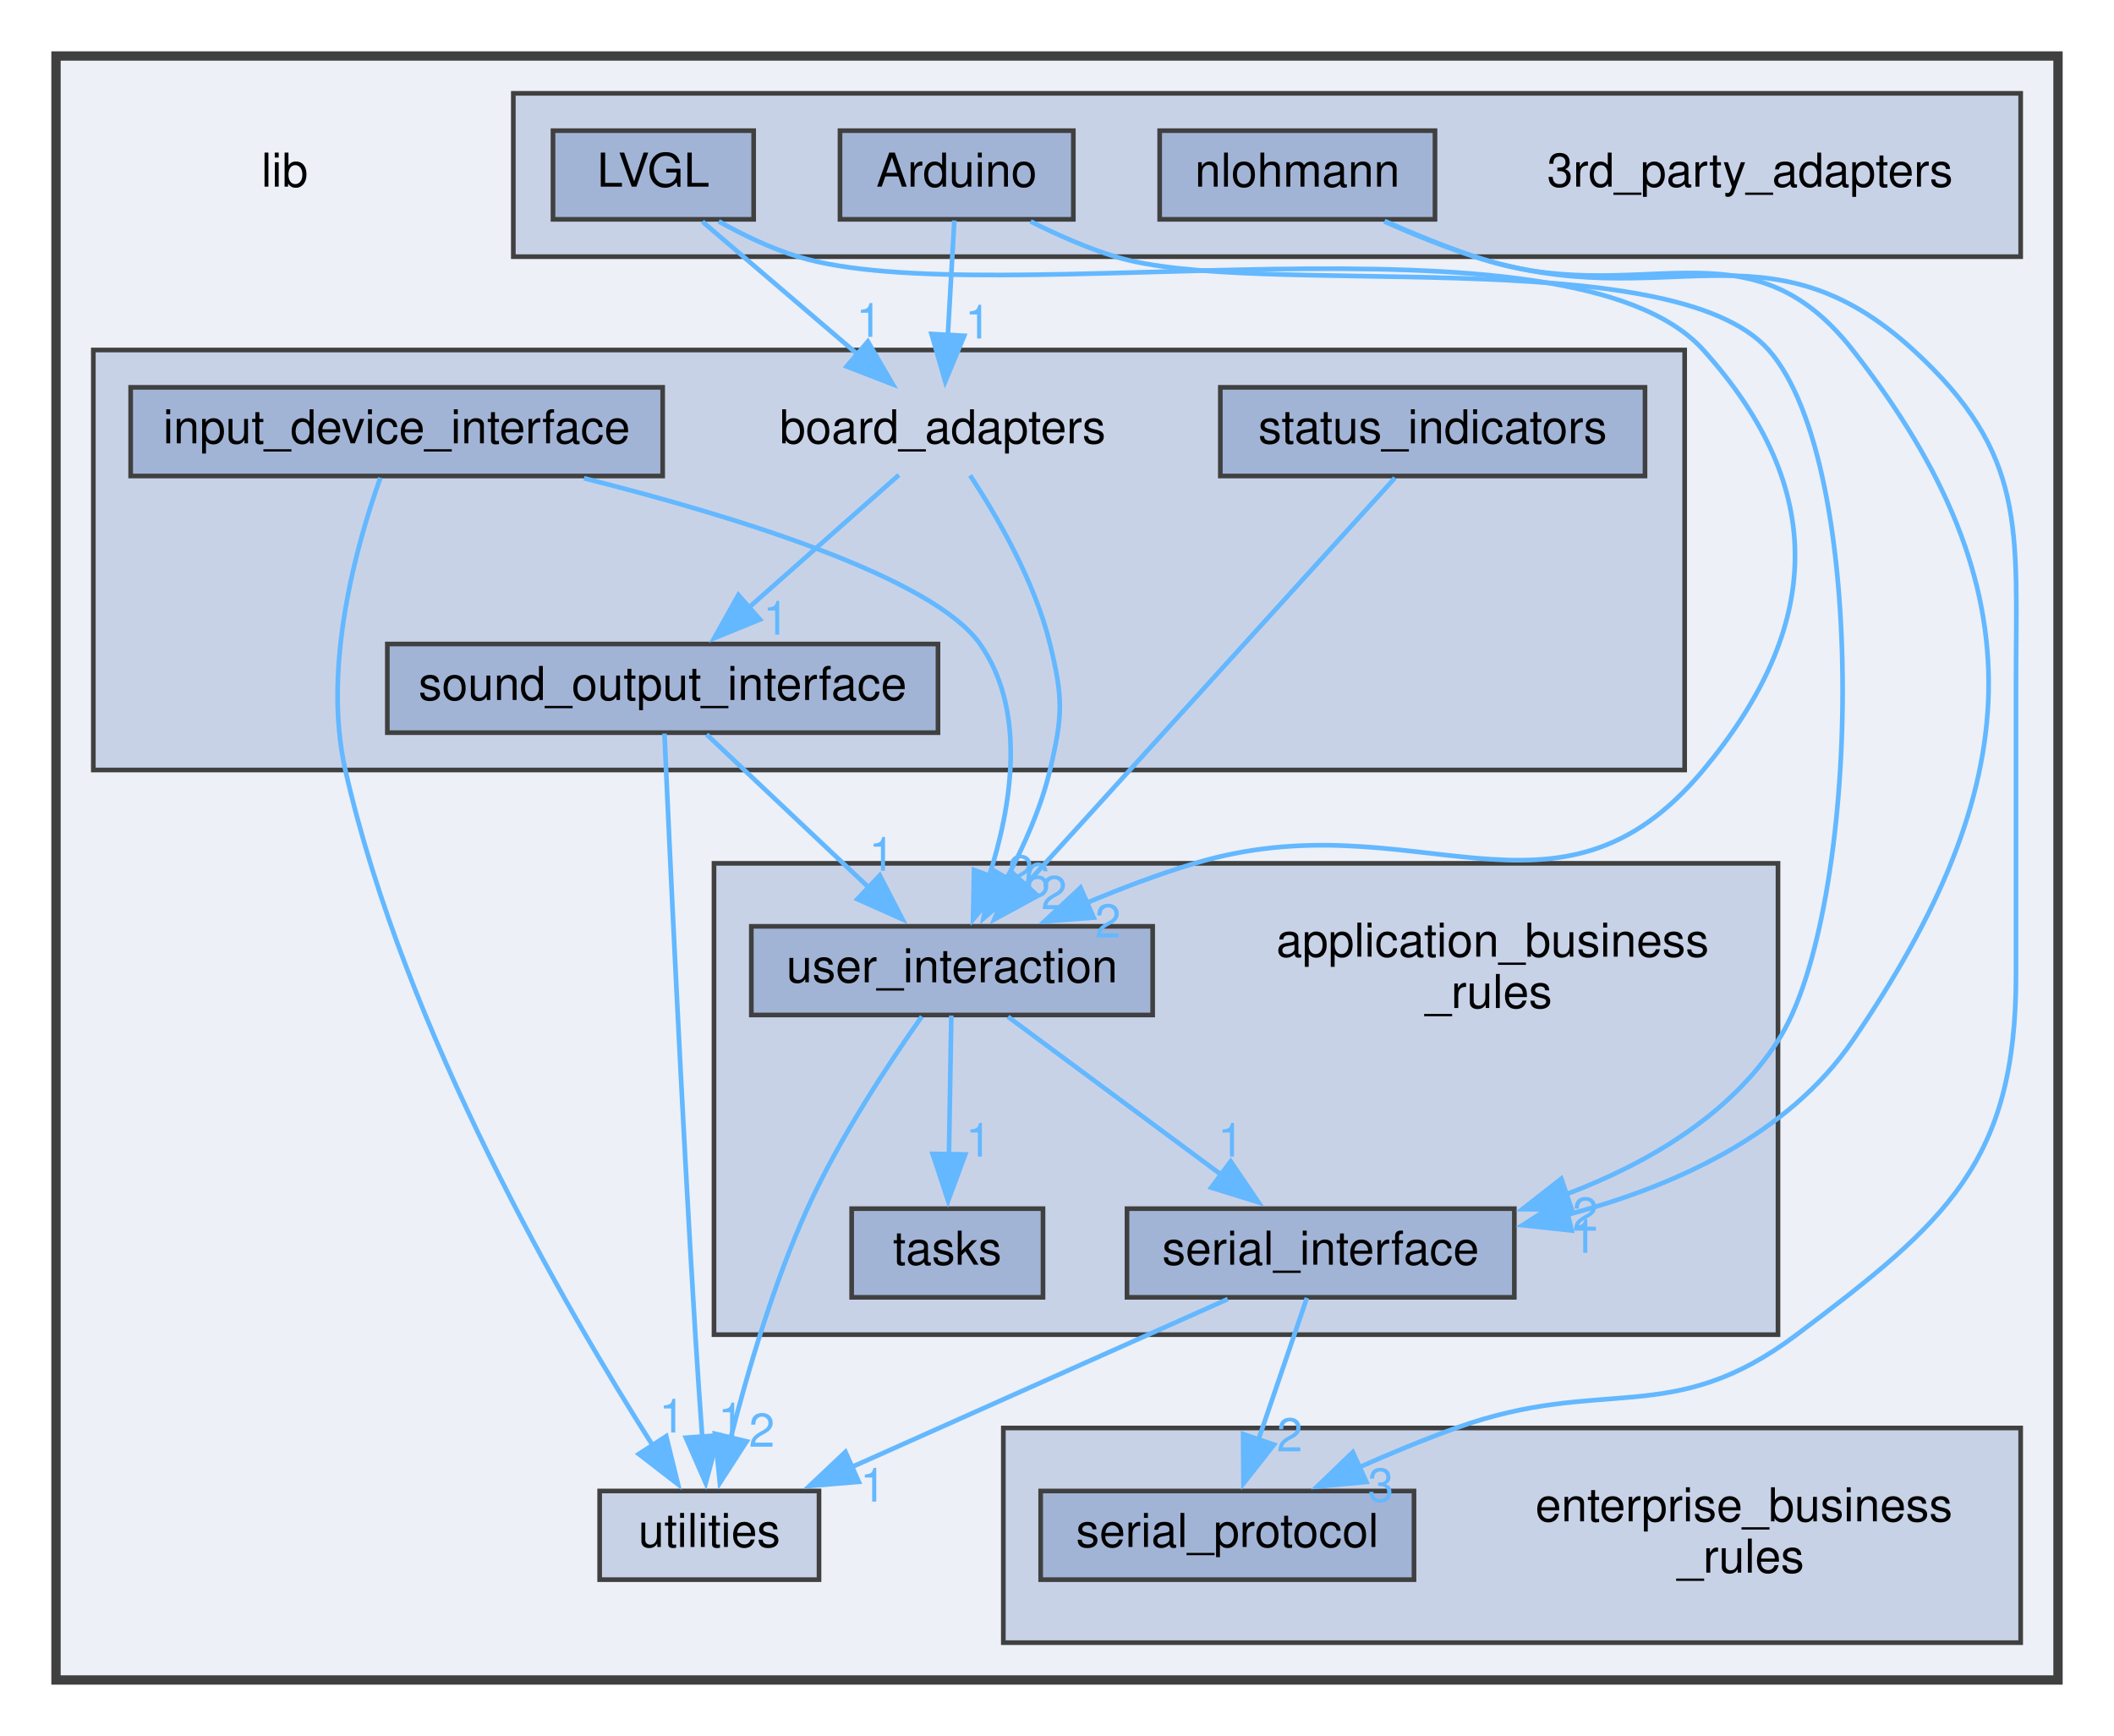
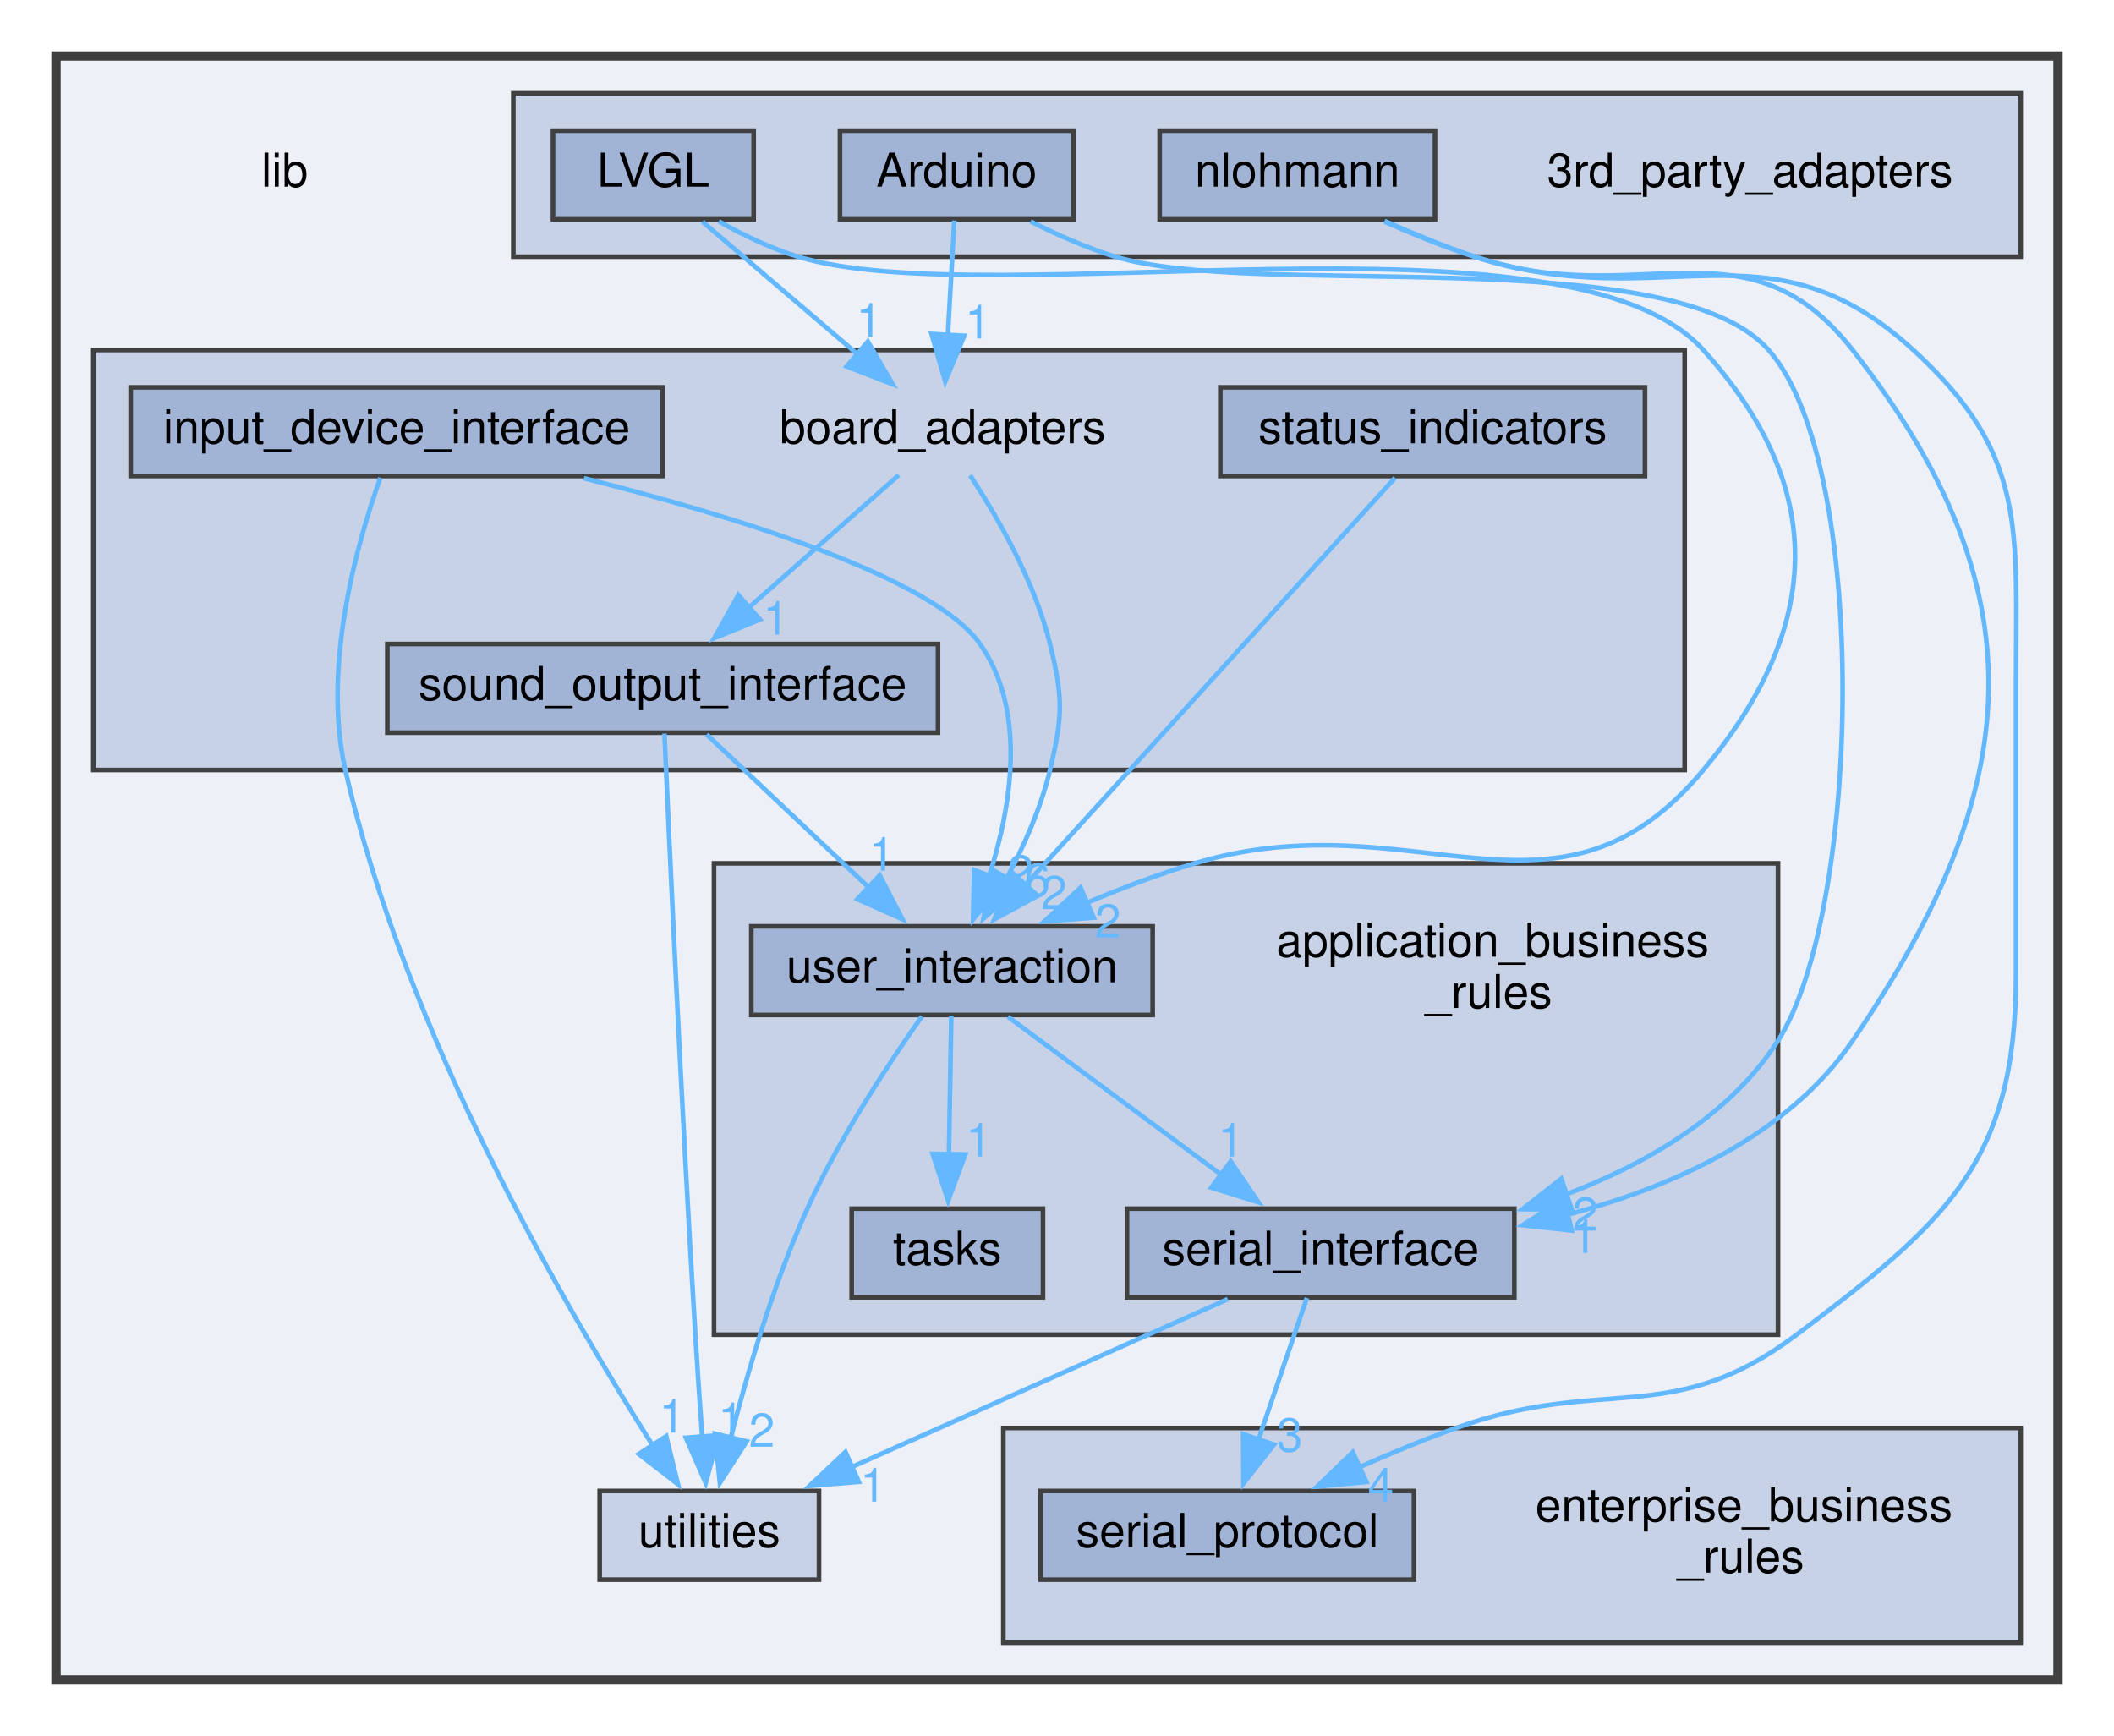
<svg xmlns="http://www.w3.org/2000/svg" xmlns:xlink="http://www.w3.org/1999/xlink" width="453pt" height="372pt" viewBox="0.00 0.00 453.00 372.00">
  <g id="graph0" class="graph" transform="scale(1 1) rotate(0) translate(4 368)">
    <g id="clust1" class="cluster">
      <g id="a_clust1">
        <a xlink:href="dir_97aefd0d527b934f1d99a682da8fe6a9.xhtml" target="_top">
          <polygon fill="#edf0f7" stroke="#404040" stroke-width="2" points="8,-8 8,-356 437,-356 437,-8 8,-8" />
        </a>
      </g>
    </g>
    <g id="clust5" class="cluster">
      <g id="a_clust5">
        <a xlink:href="dir_71046b38222792489c3876836d4fbdbc.xhtml" target="_top" xlink:title="Package Enterprise Business Rules.">
          <polygon fill="#c8d2e7" stroke="#404040" points="211,-16 211,-62 429,-62 429,-16 211,-16" />
        </a>
      </g>
    </g>
    <g id="clust4" class="cluster">
      <g id="a_clust4">
        <a xlink:href="dir_b49365647f74dff1c8dd1e88d29293e4.xhtml" target="_top" xlink:title="Package Board Adapters.">
          <polygon fill="#c8d2e7" stroke="#404040" points="16,-203 16,-293 357,-293 357,-203 16,-203" />
        </a>
      </g>
    </g>
    <g id="clust3" class="cluster">
      <g id="a_clust3">
        <a xlink:href="dir_6dbb42d2342d9d7292a192bc1d024acc.xhtml" target="_top" xlink:title="Package Application Business Rules.">
          <polygon fill="#c8d2e7" stroke="#404040" points="149,-82 149,-183 377,-183 377,-82 149,-82" />
        </a>
      </g>
    </g>
    <g id="clust2" class="cluster">
      <g id="a_clust2">
        <a xlink:href="dir_e75212beacfa7863df067e044f07f232.xhtml" target="_top" xlink:title="Package 3rd Party Adapters.">
          <polygon fill="#c8d2e7" stroke="#404040" points="106,-313 106,-348 429,-348 429,-313 106,-313" />
        </a>
      </g>
    </g>
    <g id="node1" class="node">
      <text text-anchor="middle" x="57" y="-328" font-family="Helvetica,sans-Serif" font-size="10.00">lib</text>
    </g>
    <g id="node2" class="node">
      <text text-anchor="middle" x="371" y="-328" font-family="Helvetica,sans-Serif" font-size="10.00">3rd_party_adapters</text>
    </g>
    <g id="node3" class="node">
      <g id="a_node3">
        <a xlink:href="dir_e5c908e09902ac05aca8138811a01df8.xhtml" target="_top" xlink:title="Arduino">
          <polygon fill="#a2b4d6" stroke="#404040" points="226,-340 176,-340 176,-321 226,-321 226,-340" />
          <text text-anchor="middle" x="201" y="-328" font-family="Helvetica,sans-Serif" font-size="10.00">Arduino</text>
        </a>
      </g>
    </g>
    <g id="node7" class="node">
      <g id="a_node7">
        <a xlink:href="dir_17a6007a5c84c34f300c622be50c188b.xhtml" target="_top" xlink:title="serial_interface">
          <polygon fill="#a2b4d6" stroke="#404040" points="320.5,-109 237.5,-109 237.5,-90 320.5,-90 320.5,-109" />
          <text text-anchor="middle" x="279" y="-97" font-family="Helvetica,sans-Serif" font-size="10.00">serial_interface</text>
        </a>
      </g>
    </g>
    <g id="edge1" class="edge">
      <path fill="none" stroke="#63b8ff" d="M216.84,-320.55C222.43,-317.74 228.85,-314.88 235,-313 265.05,-303.81 354.19,-316.55 375,-293 396.78,-268.35 394.81,-172.65 377,-145 366.69,-129 349.07,-118.69 331.59,-112.07" />
      <polygon fill="#63b8ff" stroke="#63b8ff" points="332.82,-108.79 322.22,-108.89 330.57,-115.42 332.82,-108.79" />
      <g id="a_edge1-headlabel">
        <a xlink:href="dir_000002_000012.xhtml" target="_top" xlink:title="2">
          <text text-anchor="middle" x="335.7" y="-104.27" font-family="Helvetica,sans-Serif" font-size="10.00" fill="#63b8ff">2</text>
        </a>
      </g>
    </g>
    <g id="node10" class="node">
      <text text-anchor="middle" x="198" y="-273" font-family="Helvetica,sans-Serif" font-size="10.00">board_adapters</text>
    </g>
    <g id="edge2" class="edge">
      <path fill="none" stroke="#63b8ff" d="M200.5,-320.75C200.12,-314.03 199.58,-304.5 199.1,-296" />
      <polygon fill="#63b8ff" stroke="#63b8ff" points="202.61,-296.04 198.55,-286.25 195.62,-296.43 202.61,-296.04" />
      <g id="a_edge2-headlabel">
        <a xlink:href="dir_000002_000003.xhtml" target="_top" xlink:title="1">
          <text text-anchor="middle" x="205.56" y="-295.46" font-family="Helvetica,sans-Serif" font-size="10.00" fill="#63b8ff">1</text>
        </a>
      </g>
    </g>
    <g id="node4" class="node">
      <g id="a_node4">
        <a xlink:href="dir_673789fe363c8cf83b6beac9ec7c58fa.xhtml" target="_top" xlink:title="LVGL">
          <polygon fill="#a2b4d6" stroke="#404040" points="157.5,-340 114.5,-340 114.5,-321 157.5,-321 157.5,-340" />
          <text text-anchor="middle" x="136" y="-328" font-family="Helvetica,sans-Serif" font-size="10.00">LVGL</text>
        </a>
      </g>
    </g>
    <g id="node9" class="node">
      <g id="a_node9">
        <a xlink:href="dir_6c970bd3e9ed525c032ca1b33f237f5b.xhtml" target="_top" xlink:title="user_interaction">
          <polygon fill="#a2b4d6" stroke="#404040" points="243,-169.5 157,-169.5 157,-150.5 243,-150.5 243,-169.5" />
          <text text-anchor="middle" x="200" y="-157.5" font-family="Helvetica,sans-Serif" font-size="10.00">user_interaction</text>
        </a>
      </g>
    </g>
    <g id="edge3" class="edge">
      <path fill="none" stroke="#63b8ff" d="M150.01,-320.57C155.16,-317.68 161.17,-314.78 167,-313 208.46,-300.36 331.97,-325.18 361,-293 387.79,-263.3 386.61,-233.73 361,-203 329.47,-165.16 299.18,-197.12 252,-183 244.3,-180.7 236.2,-177.61 228.75,-174.48" />
      <polygon fill="#63b8ff" stroke="#63b8ff" points="230.36,-171.37 219.8,-170.56 227.55,-177.78 230.36,-171.37" />
      <g id="a_edge3-headlabel">
        <a xlink:href="dir_000010_000023.xhtml" target="_top" xlink:title="2">
          <text text-anchor="middle" x="233.41" y="-167.1" font-family="Helvetica,sans-Serif" font-size="10.00" fill="#63b8ff">2</text>
        </a>
      </g>
    </g>
    <g id="edge4" class="edge">
      <path fill="none" stroke="#63b8ff" d="M146.52,-320.51C155.6,-312.74 168.94,-301.34 179.76,-292.09" />
      <polygon fill="#63b8ff" stroke="#63b8ff" points="181.97,-294.81 187.3,-285.65 177.42,-289.48 181.97,-294.81" />
      <g id="a_edge4-headlabel">
        <a xlink:href="dir_000010_000003.xhtml" target="_top" xlink:title="1">
          <text text-anchor="middle" x="182.24" y="-295.82" font-family="Helvetica,sans-Serif" font-size="10.00" fill="#63b8ff">1</text>
        </a>
      </g>
    </g>
    <g id="node5" class="node">
      <g id="a_node5">
        <a xlink:href="dir_0c9e3c7283f36edd21eeaa604bb6b292.xhtml" target="_top" xlink:title="nlohmann">
          <polygon fill="#a2b4d6" stroke="#404040" points="303.5,-340 244.5,-340 244.5,-321 303.5,-321 303.5,-340" />
          <text text-anchor="middle" x="274" y="-328" font-family="Helvetica,sans-Serif" font-size="10.00">nlohmann</text>
        </a>
      </g>
    </g>
    <g id="edge5" class="edge">
      <path fill="none" stroke="#63b8ff" d="M292.7,-320.64C298.77,-317.96 305.6,-315.16 312,-313 347.13,-301.13 370.14,-322.19 393,-293 433.56,-241.21 430.1,-199.31 393,-145 379.15,-124.72 354.56,-113.68 331.76,-107.68" />
      <polygon fill="#63b8ff" stroke="#63b8ff" points="332.78,-104.32 322.24,-105.46 331.19,-111.13 332.78,-104.32" />
      <g id="a_edge5-headlabel">
        <a xlink:href="dir_000011_000012.xhtml" target="_top" xlink:title="1">
          <text text-anchor="middle" x="335.45" y="-99.53" font-family="Helvetica,sans-Serif" font-size="10.00" fill="#63b8ff">1</text>
        </a>
      </g>
    </g>
    <g id="node15" class="node">
      <g id="a_node15">
        <a xlink:href="dir_2b4ed0f0f8a947c7a7cb51e3d9d332b8.xhtml" target="_top" xlink:title="serial_protocol">
          <polygon fill="#a2b4d6" stroke="#404040" points="299,-48.5 219,-48.5 219,-29.5 299,-29.5 299,-48.5" />
          <text text-anchor="middle" x="259" y="-36.5" font-family="Helvetica,sans-Serif" font-size="10.00">serial_protocol</text>
        </a>
      </g>
    </g>
    <g id="edge6" class="edge">
      <path fill="none" stroke="#63b8ff" d="M292.66,-320.52C298.73,-317.83 305.56,-315.06 312,-313 352.68,-299.98 374.49,-321.83 406,-293 430.53,-270.56 428,-254.75 428,-221.5 428,-221.5 428,-221.5 428,-159 428,-118.91 413.04,-106.11 381,-82 354.12,-61.77 339.66,-73.37 308,-62 301.09,-59.52 293.79,-56.48 287,-53.47" />
      <polygon fill="#63b8ff" stroke="#63b8ff" points="288.8,-50.44 278.25,-49.46 285.89,-56.81 288.8,-50.44" />
      <g id="a_edge6-headlabel">
-         <a xlink:href="dir_000011_000013.xhtml" target="_top" xlink:title="3">
-           <text text-anchor="middle" x="291.88" y="-46.23" font-family="Helvetica,sans-Serif" font-size="10.00" fill="#63b8ff">3</text>
+         <a xlink:href="dir_000011_000013.xhtml" target="_top" xlink:title="4">
+           <text text-anchor="middle" x="291.88" y="-46.23" font-family="Helvetica,sans-Serif" font-size="10.00" fill="#63b8ff">4</text>
        </a>
      </g>
    </g>
    <g id="node6" class="node">
      <text text-anchor="start" x="269.5" y="-163" font-family="Helvetica,sans-Serif" font-size="10.00">application_business</text>
      <text text-anchor="middle" x="315" y="-152" font-family="Helvetica,sans-Serif" font-size="10.00">_rules</text>
    </g>
    <g id="edge7" class="edge">
      <path fill="none" stroke="#63b8ff" d="M276.05,-89.87C273.33,-81.92 269.2,-69.83 265.68,-59.55" />
      <polygon fill="#63b8ff" stroke="#63b8ff" points="269,-58.43 262.45,-50.1 262.38,-60.69 269,-58.43" />
      <g id="a_edge7-headlabel">
-         <a xlink:href="dir_000012_000013.xhtml" target="_top" xlink:title="2">
-           <text text-anchor="middle" x="272.36" y="-56.98" font-family="Helvetica,sans-Serif" font-size="10.00" fill="#63b8ff">2</text>
+         <a xlink:href="dir_000012_000013.xhtml" target="_top" xlink:title="3">
+           <text text-anchor="middle" x="272.36" y="-56.98" font-family="Helvetica,sans-Serif" font-size="10.00" fill="#63b8ff">3</text>
        </a>
      </g>
    </g>
    <g id="node16" class="node">
      <g id="a_node16">
        <a xlink:href="dir_3a2f33b0f26bc6229d595c2c354e6333.xhtml" target="_top" xlink:title="Package Utilities.">
          <polygon fill="#c8d2e7" stroke="#404040" points="171.5,-48.5 124.5,-48.5 124.5,-29.5 171.5,-29.5 171.5,-48.5" />
          <text text-anchor="middle" x="148" y="-36.5" font-family="Helvetica,sans-Serif" font-size="10.00">utilities</text>
        </a>
      </g>
    </g>
    <g id="edge8" class="edge">
      <path fill="none" stroke="#63b8ff" d="M259.1,-89.62C237.66,-80.04 203.26,-64.68 178.41,-53.58" />
      <polygon fill="#63b8ff" stroke="#63b8ff" points="180.02,-50.47 169.47,-49.59 177.17,-56.86 180.02,-50.47" />
      <g id="a_edge8-headlabel">
        <a xlink:href="dir_000012_000024.xhtml" target="_top" xlink:title="1">
          <text text-anchor="middle" x="183.08" y="-46.22" font-family="Helvetica,sans-Serif" font-size="10.00" fill="#63b8ff">1</text>
        </a>
      </g>
    </g>
    <g id="node8" class="node">
      <g id="a_node8">
        <a xlink:href="dir_dab382b21b73aae3d74d7668eeeacf78.xhtml" target="_top" xlink:title="tasks">
          <polygon fill="#a2b4d6" stroke="#404040" points="219.5,-109 178.5,-109 178.5,-90 219.5,-90 219.5,-109" />
          <text text-anchor="middle" x="199" y="-97" font-family="Helvetica,sans-Serif" font-size="10.00">tasks</text>
        </a>
      </g>
    </g>
    <g id="edge9" class="edge">
      <path fill="none" stroke="#63b8ff" d="M212,-150.12C224.18,-141.1 243.29,-126.95 257.98,-116.06" />
      <polygon fill="#63b8ff" stroke="#63b8ff" points="259.72,-119.13 265.67,-110.37 255.55,-113.51 259.72,-119.13" />
      <g id="a_edge9-headlabel">
        <a xlink:href="dir_000023_000012.xhtml" target="_top" xlink:title="1">
          <text text-anchor="middle" x="259.74" y="-120.15" font-family="Helvetica,sans-Serif" font-size="10.00" fill="#63b8ff">1</text>
        </a>
      </g>
    </g>
    <g id="edge11" class="edge">
      <path fill="none" stroke="#63b8ff" d="M199.85,-150.37C199.72,-142.5 199.51,-130.6 199.34,-120.39" />
      <polygon fill="#63b8ff" stroke="#63b8ff" points="202.84,-120.62 199.17,-110.68 195.85,-120.74 202.84,-120.62" />
      <g id="a_edge11-headlabel">
        <a xlink:href="dir_000023_000017.xhtml" target="_top" xlink:title="1">
          <text text-anchor="middle" x="205.72" y="-120.15" font-family="Helvetica,sans-Serif" font-size="10.00" fill="#63b8ff">1</text>
        </a>
      </g>
    </g>
    <g id="edge10" class="edge">
      <path fill="none" stroke="#63b8ff" d="M193.54,-150.18C186.69,-140.49 175.91,-124.26 169,-109 161.73,-92.94 156.1,-73.68 152.51,-59.6" />
      <polygon fill="#63b8ff" stroke="#63b8ff" points="156,-59.13 150.25,-50.23 149.2,-60.77 156,-59.13" />
      <g id="a_edge10-headlabel">
        <a xlink:href="dir_000023_000024.xhtml" target="_top" xlink:title="2">
          <text text-anchor="middle" x="159.25" y="-57.98" font-family="Helvetica,sans-Serif" font-size="10.00" fill="#63b8ff">2</text>
        </a>
      </g>
    </g>
    <g id="edge13" class="edge">
      <path fill="none" stroke="#63b8ff" d="M203.89,-266.12C209.55,-257.52 217.71,-243.52 221,-230 223.84,-218.34 223.76,-214.68 221,-203 219.11,-194.98 215.44,-186.75 211.69,-179.72" />
      <polygon fill="#63b8ff" stroke="#63b8ff" points="214.78,-178.07 206.73,-171.18 208.72,-181.59 214.78,-178.07" />
      <g id="a_edge13-headlabel">
        <a xlink:href="dir_000003_000023.xhtml" target="_top" xlink:title="6">
          <text text-anchor="middle" x="218.28" y="-175.95" font-family="Helvetica,sans-Serif" font-size="10.00" fill="#63b8ff">6</text>
        </a>
      </g>
    </g>
    <g id="node12" class="node">
      <g id="a_node12">
        <a xlink:href="dir_5d3f509552af106634de565dc9d6f33a.xhtml" target="_top" xlink:title="sound_output_interface">
          <polygon fill="#a2b4d6" stroke="#404040" points="197,-230 79,-230 79,-211 197,-211 197,-230" />
          <text text-anchor="middle" x="138" y="-218" font-family="Helvetica,sans-Serif" font-size="10.00">sound_output_interface</text>
        </a>
      </g>
    </g>
    <g id="edge12" class="edge">
      <path fill="none" stroke="#63b8ff" d="M188.62,-266.22C180.06,-258.65 167.15,-247.25 156.51,-237.85" />
      <polygon fill="#63b8ff" stroke="#63b8ff" points="158.85,-235.25 149.04,-231.25 154.22,-240.5 158.85,-235.25" />
      <g id="a_edge12-headlabel">
        <a xlink:href="dir_000003_000014.xhtml" target="_top" xlink:title="1">
          <text text-anchor="middle" x="162.29" y="-232" font-family="Helvetica,sans-Serif" font-size="10.00" fill="#63b8ff">1</text>
        </a>
      </g>
    </g>
    <g id="node11" class="node">
      <g id="a_node11">
        <a xlink:href="dir_8d1ee3be5d3bd43266cde43195651fe0.xhtml" target="_top" xlink:title="input_device_interface">
          <polygon fill="#a2b4d6" stroke="#404040" points="138,-285 24,-285 24,-266 138,-266 138,-285" />
          <text text-anchor="middle" x="81" y="-273" font-family="Helvetica,sans-Serif" font-size="10.00">input_device_interface</text>
        </a>
      </g>
    </g>
    <g id="edge15" class="edge">
      <path fill="none" stroke="#63b8ff" d="M121.13,-265.52C153.73,-257.31 195.91,-244.31 206,-230 216.17,-215.58 212.71,-195.02 207.9,-180.09" />
      <polygon fill="#63b8ff" stroke="#63b8ff" points="211.28,-179.13 204.52,-170.98 204.72,-181.57 211.28,-179.13" />
      <g id="a_edge15-headlabel">
        <a xlink:href="dir_000008_000023.xhtml" target="_top" xlink:title="2">
          <text text-anchor="middle" x="214.67" y="-177.6" font-family="Helvetica,sans-Serif" font-size="10.00" fill="#63b8ff">2</text>
        </a>
      </g>
    </g>
    <g id="edge14" class="edge">
      <path fill="none" stroke="#63b8ff" d="M77.51,-265.62C72.64,-252.03 64.94,-225.29 70,-203 82.74,-146.84 117.31,-87.42 135.86,-58.28" />
      <polygon fill="#63b8ff" stroke="#63b8ff" points="138.76,-60.23 141.28,-49.94 132.89,-56.42 138.76,-60.23" />
      <g id="a_edge14-headlabel">
        <a xlink:href="dir_000008_000024.xhtml" target="_top" xlink:title="1">
          <text text-anchor="middle" x="140.01" y="-61.02" font-family="Helvetica,sans-Serif" font-size="10.00" fill="#63b8ff">1</text>
        </a>
      </g>
    </g>
    <g id="edge17" class="edge">
      <path fill="none" stroke="#63b8ff" d="M147.42,-210.62C156.61,-201.94 170.84,-188.52 182.17,-177.82" />
      <polygon fill="#63b8ff" stroke="#63b8ff" points="184.52,-180.42 189.39,-171.01 179.72,-175.32 184.52,-180.42" />
      <g id="a_edge17-headlabel">
        <a xlink:href="dir_000014_000023.xhtml" target="_top" xlink:title="1">
          <text text-anchor="middle" x="184.96" y="-181.41" font-family="Helvetica,sans-Serif" font-size="10.00" fill="#63b8ff">1</text>
        </a>
      </g>
    </g>
    <g id="edge16" class="edge">
      <path fill="none" stroke="#63b8ff" d="M138.38,-210.81C139.35,-189.09 142.02,-130.67 145,-82 145.44,-74.79 145.99,-66.9 146.49,-59.92" />
      <polygon fill="#63b8ff" stroke="#63b8ff" points="149.97,-60.43 147.22,-50.19 142.98,-59.91 149.97,-60.43" />
      <g id="a_edge16-headlabel">
        <a xlink:href="dir_000014_000024.xhtml" target="_top" xlink:title="1">
          <text text-anchor="middle" x="152.64" y="-60.21" font-family="Helvetica,sans-Serif" font-size="10.00" fill="#63b8ff">1</text>
        </a>
      </g>
    </g>
    <g id="node13" class="node">
      <g id="a_node13">
        <a xlink:href="dir_dd038f7b9d5ffa107a6117feec92b6ac.xhtml" target="_top" xlink:title="status_indicators">
          <polygon fill="#a2b4d6" stroke="#404040" points="348.5,-285 257.5,-285 257.5,-266 348.5,-266 348.5,-285" />
          <text text-anchor="middle" x="303" y="-273" font-family="Helvetica,sans-Serif" font-size="10.00">status_indicators</text>
        </a>
      </g>
    </g>
    <g id="edge18" class="edge">
      <path fill="none" stroke="#63b8ff" d="M294.92,-265.59C277.84,-246.78 237.85,-202.71 215.61,-178.21" />
      <polygon fill="#63b8ff" stroke="#63b8ff" points="218.37,-176.04 209.06,-170.99 213.19,-180.74 218.37,-176.04" />
      <g id="a_edge18-headlabel">
        <a xlink:href="dir_000016_000023.xhtml" target="_top" xlink:title="2">
          <text text-anchor="middle" x="221.88" y="-173.17" font-family="Helvetica,sans-Serif" font-size="10.00" fill="#63b8ff">2</text>
        </a>
      </g>
    </g>
    <g id="node14" class="node">
      <text text-anchor="start" x="325" y="-42" font-family="Helvetica,sans-Serif" font-size="10.00">enterprise_business</text>
      <text text-anchor="middle" x="369" y="-31" font-family="Helvetica,sans-Serif" font-size="10.00">_rules</text>
    </g>
  </g>
</svg>
